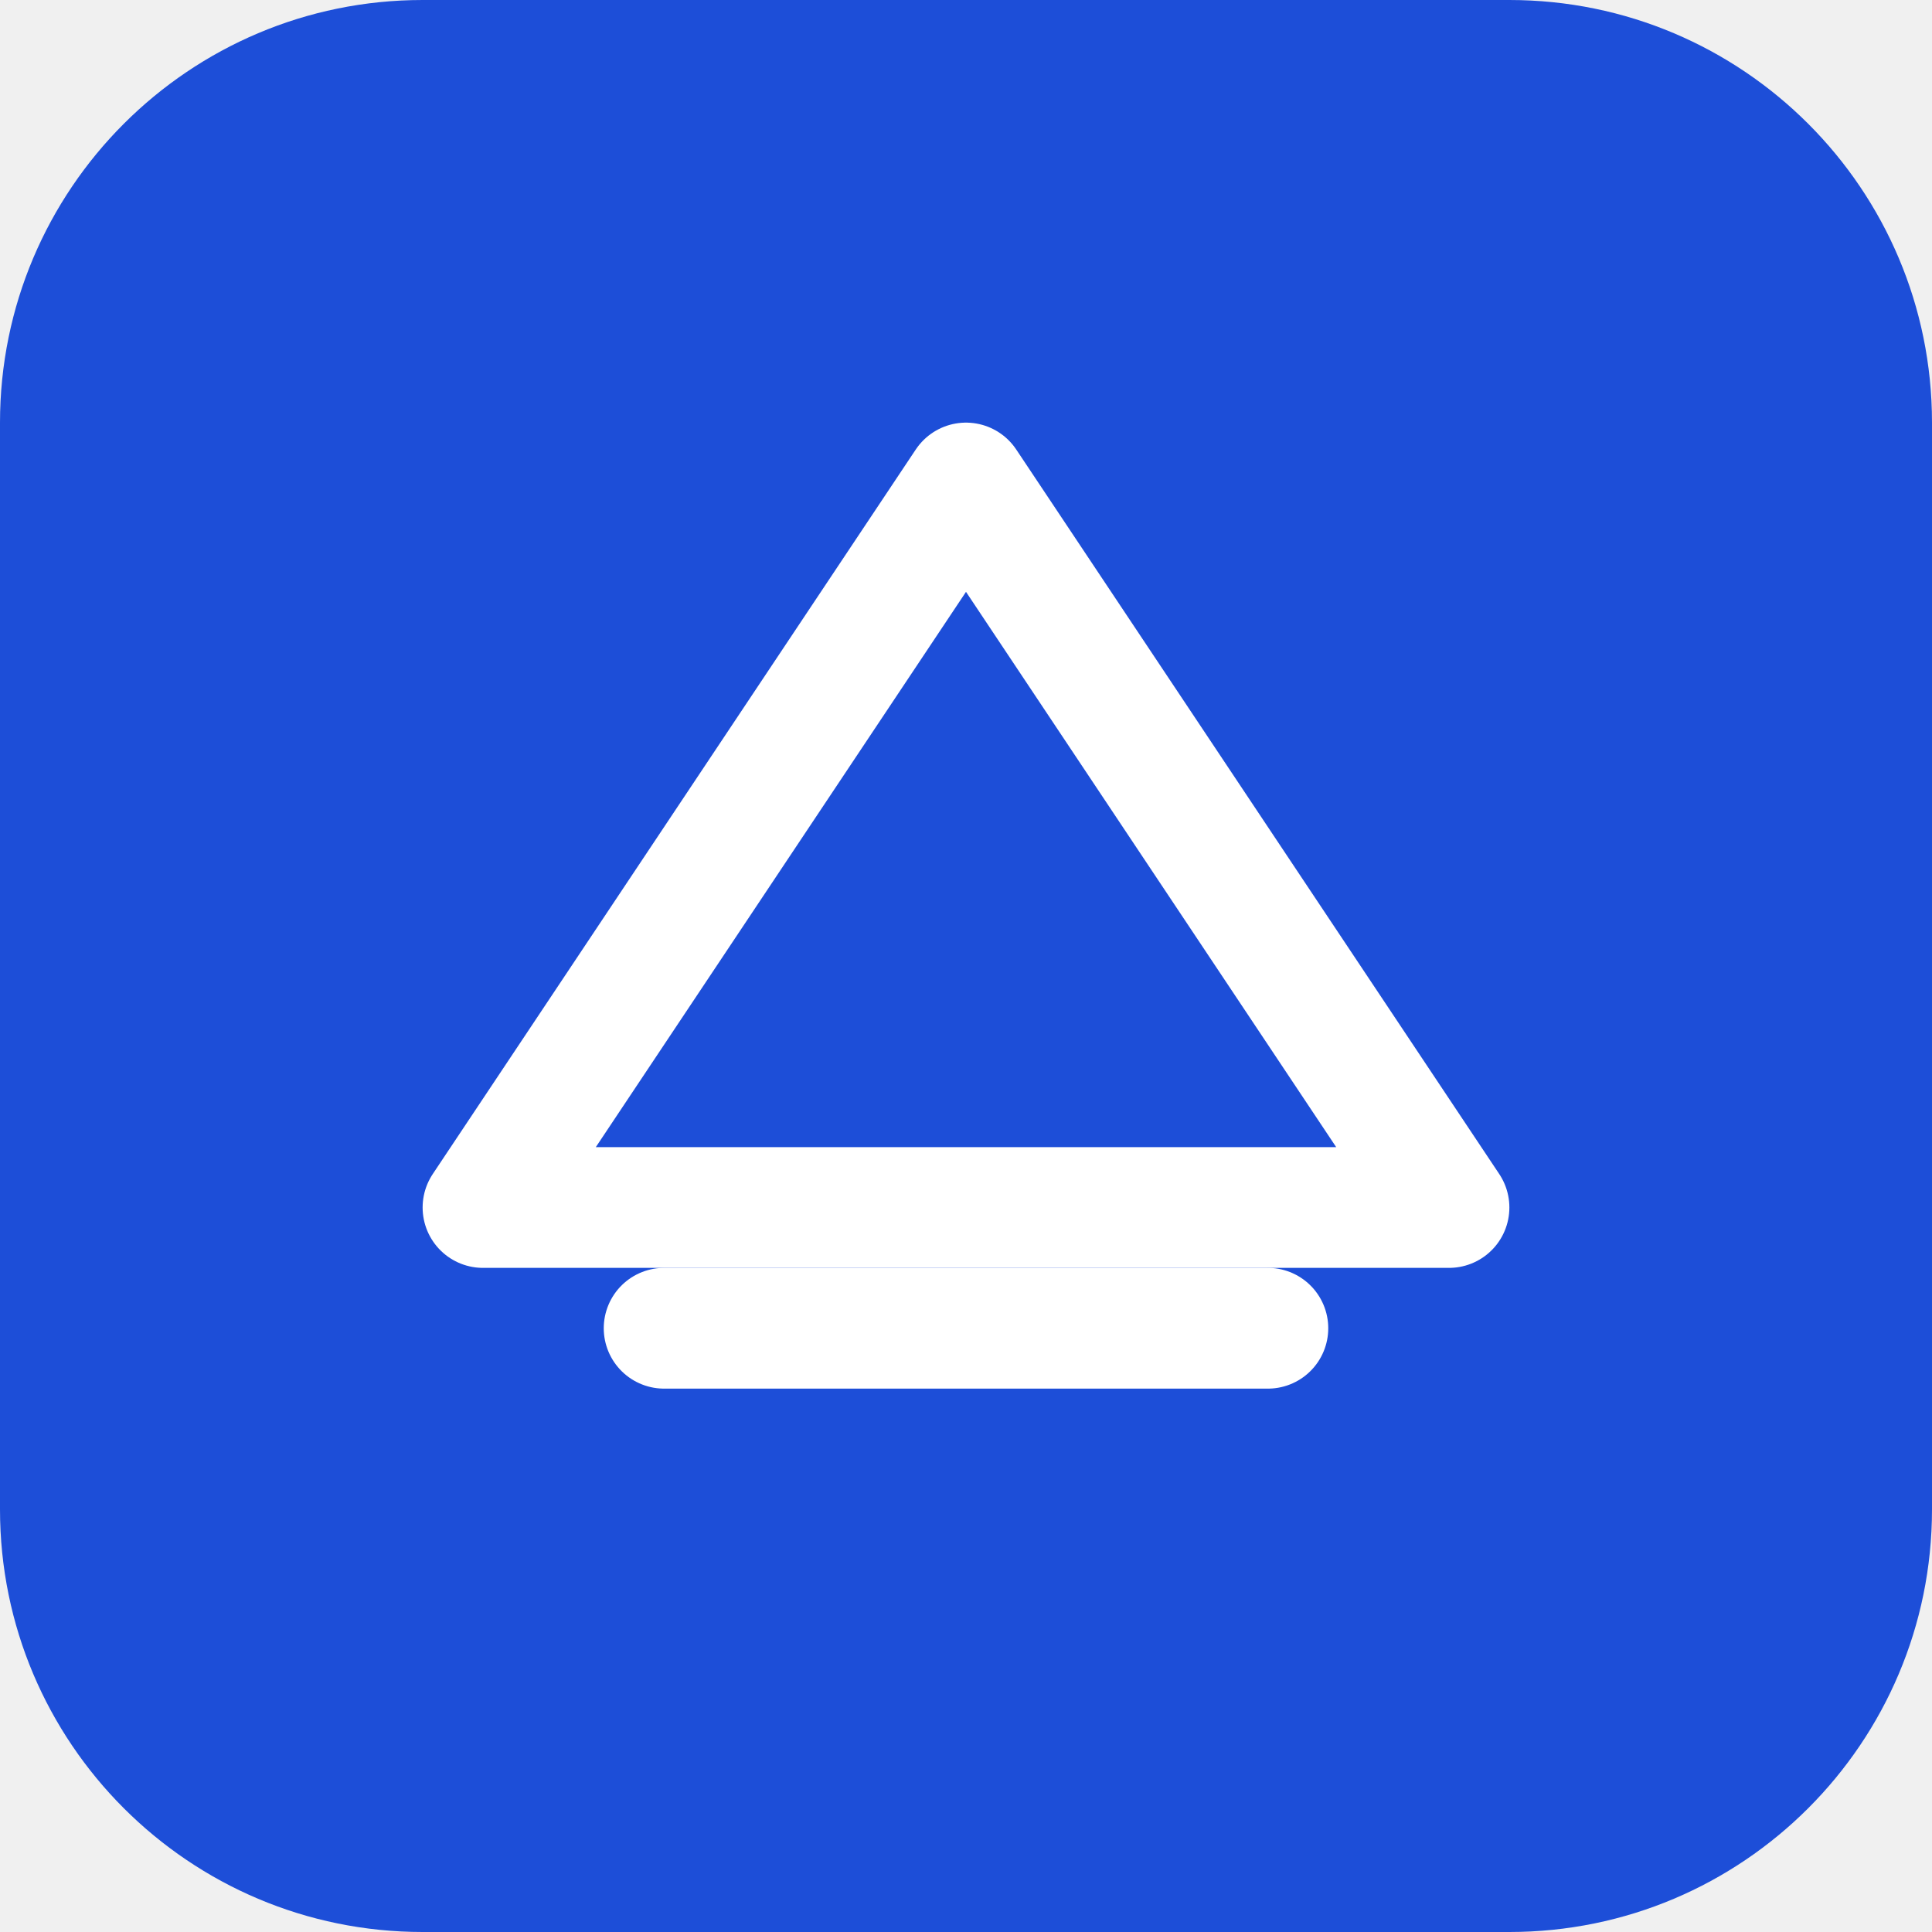
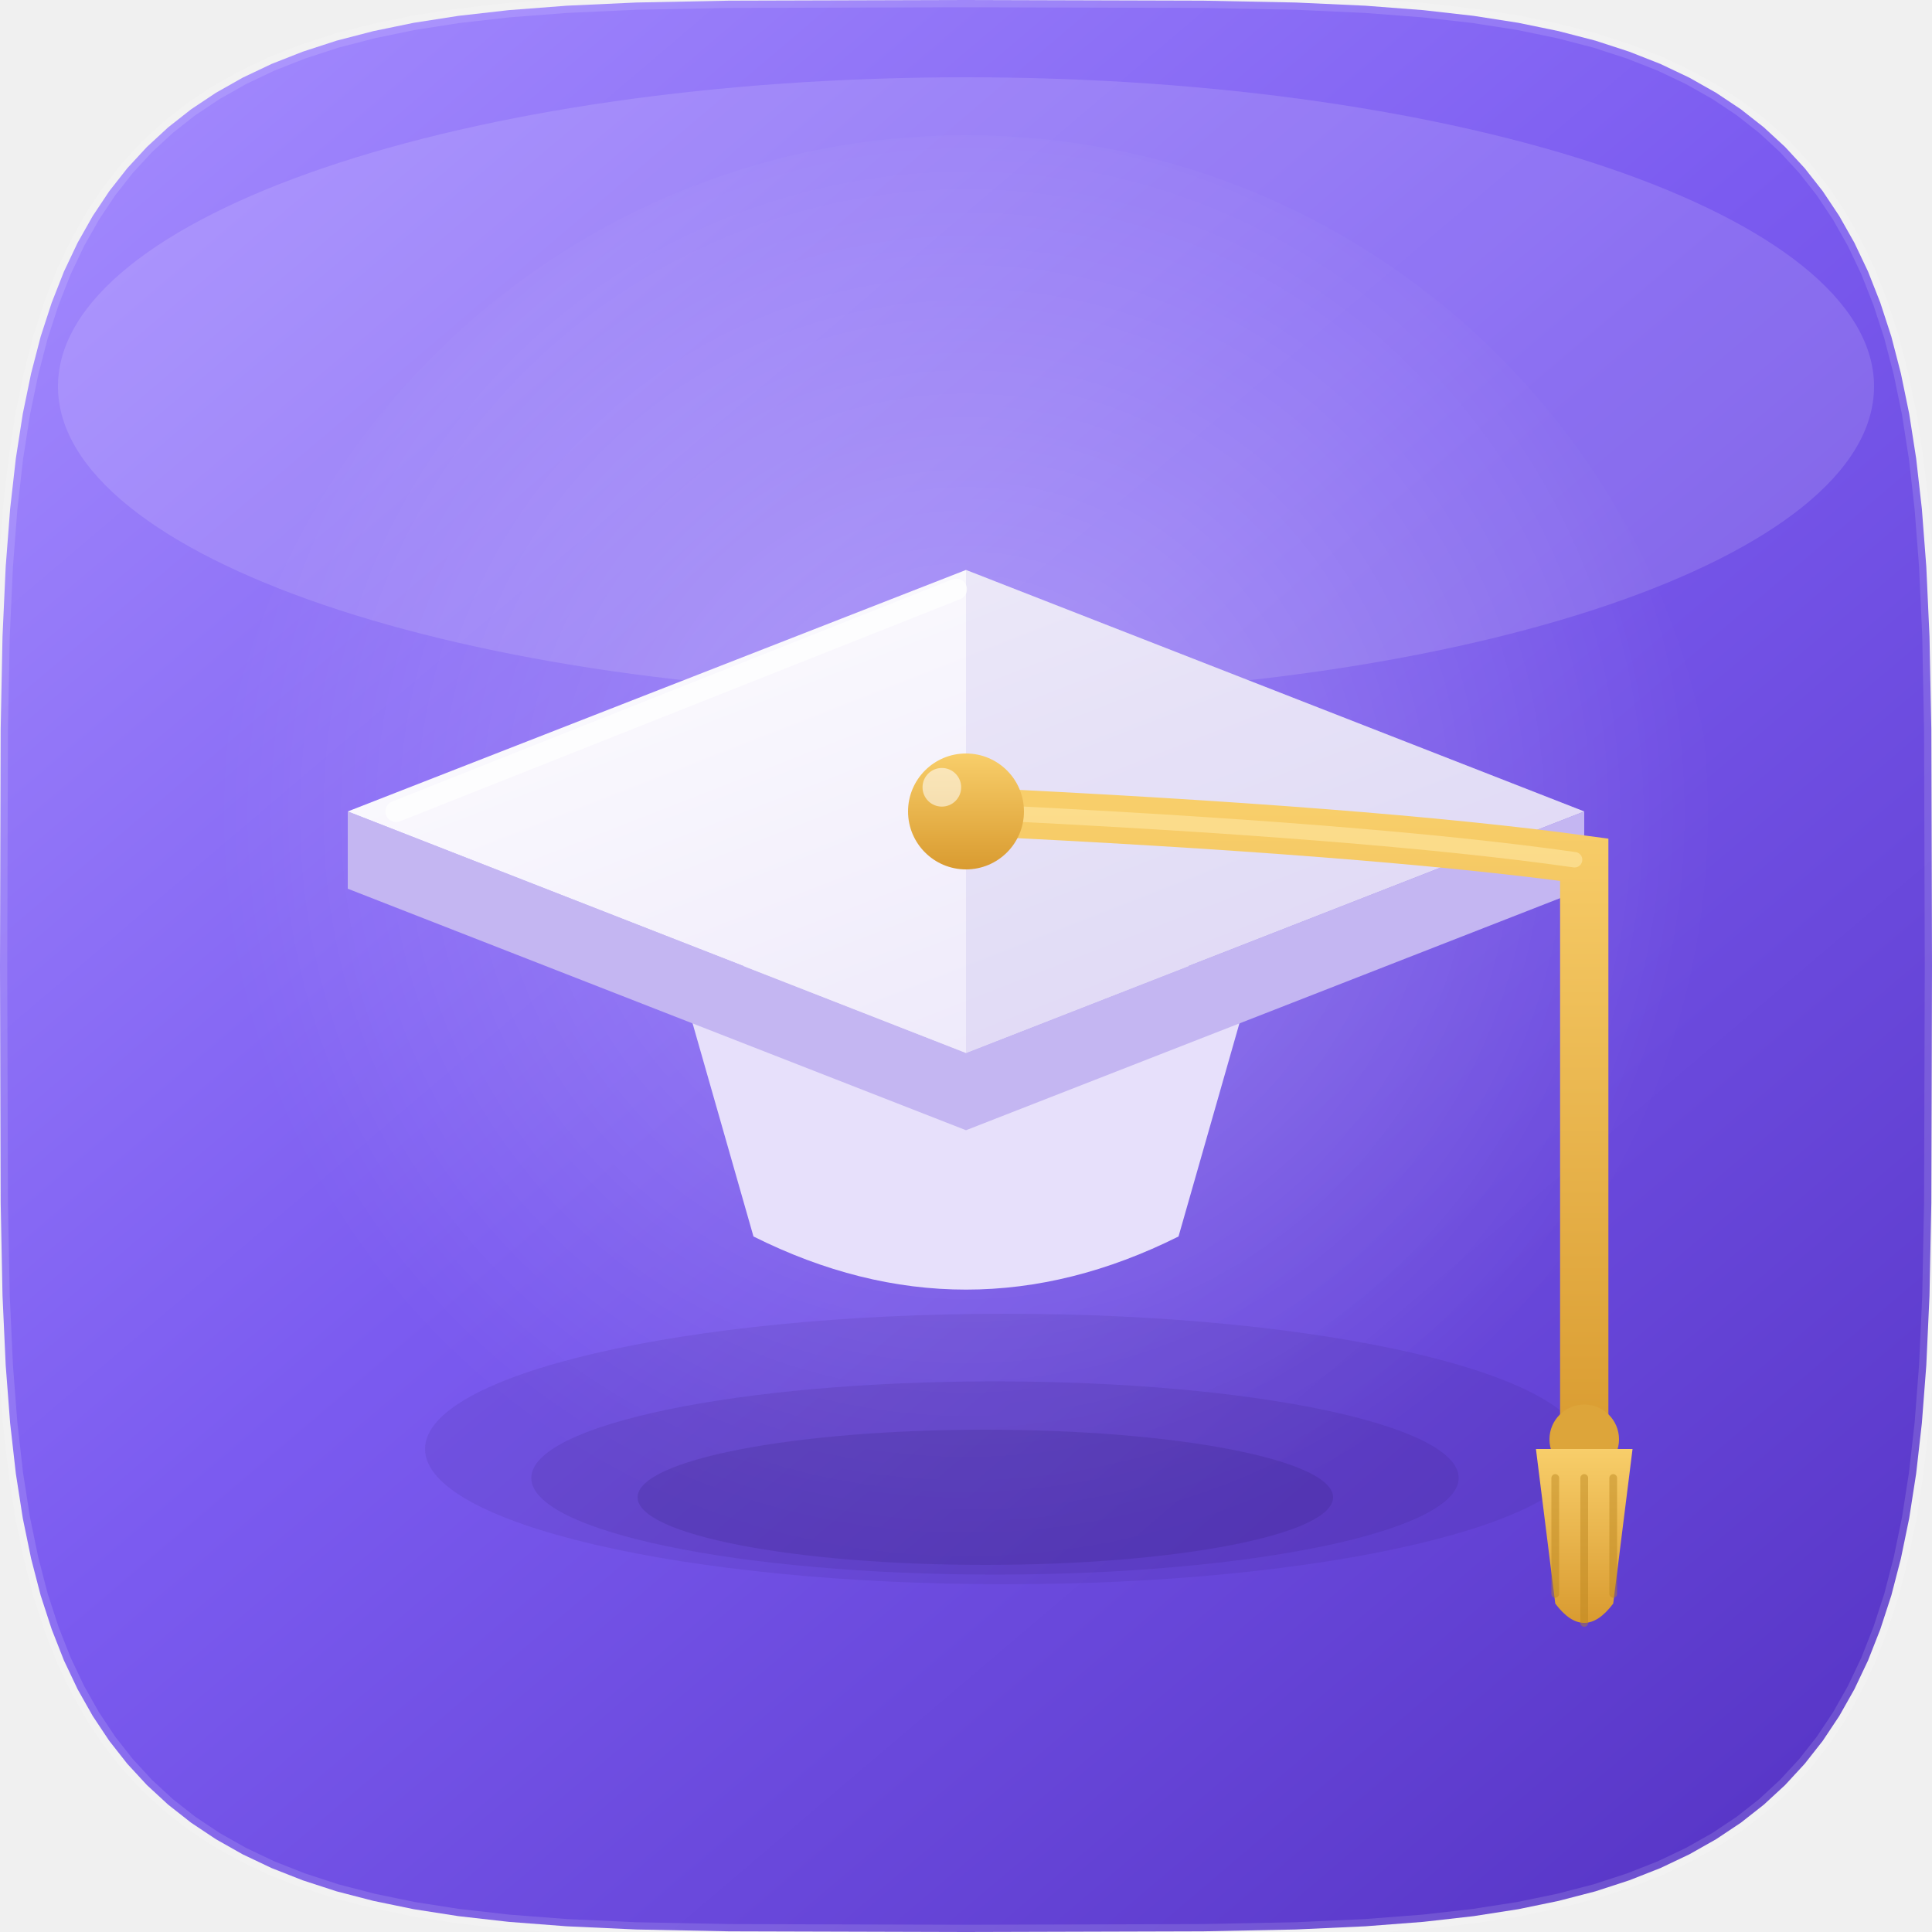
- <svg xmlns="http://www.w3.org/2000/svg" viewBox="0 0 64 64">
-   <rect width="64" height="64" rx="14" fill="#1d4ed8" />
-   <path d="M16 40 L32 16 L48 40 Z" fill="none" stroke="#fff" stroke-width="4" stroke-linejoin="round" />
-   <path d="M22 44 h20" stroke="#fff" stroke-width="4" stroke-linecap="round" />
+ <svg xmlns="http://www.w3.org/2000/svg" viewBox="0 0 200 200">
+   <defs>
+     <linearGradient id="gViolet" x1="0" y1="0" x2="0.85" y2="1">
+       <stop offset="0" stop-color="#A78FFF" />
+       <stop offset="0.5" stop-color="#7B5BF0" />
+       <stop offset="1" stop-color="#5836C7" />
+     </linearGradient>
+     <linearGradient id="gGold" x1="0" y1="0" x2="0" y2="1">
+       <stop offset="0" stop-color="#F8CE6A" />
+       <stop offset="1" stop-color="#D99B30" />
+     </linearGradient>
+     <linearGradient id="gBoard" x1="0" y1="0" x2="1" y2="1">
+       <stop offset="0" stop-color="#FFFFFF" />
+       <stop offset="1" stop-color="#E9E3F9" />
+     </linearGradient>
+     <radialGradient id="gHalo" cx="0.5" cy="0.45" r="0.5">
+       <stop offset="0" stop-color="#FFFFFF" stop-opacity="0.5" />
+       <stop offset="1" stop-color="#FFFFFF" stop-opacity="0" />
+     </radialGradient>
+     <clipPath id="sq">
+       <path d="M200.00 100.00 L199.93 124.54 L199.74 134.12 L199.41 141.34 L198.95 147.33 L198.36 152.54 L197.64 157.17 L196.78 161.34 L195.79 165.16 L194.65 168.66 L193.38 171.89 L191.96 174.88 L190.40 177.64 L188.69 180.21 L186.82 182.59 L184.79 184.79 L182.59 186.82 L180.21 188.69 L177.64 190.40 L174.88 191.96 L171.89 193.38 L168.66 194.65 L165.16 195.79 L161.34 196.78 L157.17 197.64 L152.54 198.36 L147.33 198.95 L141.34 199.41 L134.12 199.74 L124.54 199.93 L100.00 200.00 L75.46 199.93 L65.88 199.74 L58.66 199.41 L52.67 198.95 L47.46 198.36 L42.83 197.64 L38.66 196.78 L34.84 195.79 L31.34 194.65 L28.11 193.38 L25.12 191.96 L22.36 190.40 L19.79 188.69 L17.41 186.82 L15.21 184.79 L13.18 182.59 L11.31 180.21 L9.60 177.64 L8.04 174.88 L6.62 171.89 L5.35 168.66 L4.21 165.16 L3.22 161.34 L2.36 157.17 L1.64 152.54 L1.05 147.33 L0.59 141.34 L0.26 134.12 L0.07 124.54 L0.00 100.00 L0.07 75.46 L0.26 65.88 L0.59 58.66 L1.05 52.67 L1.64 47.46 L2.36 42.83 L3.22 38.66 L4.21 34.84 L5.35 31.34 L6.62 28.11 L8.04 25.12 L9.60 22.36 L11.31 19.79 L13.18 17.41 L15.21 15.21 L17.41 13.18 L19.79 11.31 L22.36 9.60 L25.12 8.04 L28.11 6.62 L31.34 5.35 L34.84 4.21 L38.66 3.22 L42.83 2.36 L47.46 1.64 L52.67 1.05 L58.66 0.59 L65.88 0.26 L75.46 0.07 L100.00 0.00 L124.54 0.07 L134.12 0.26 L141.34 0.59 L147.33 1.05 L152.54 1.64 L157.17 2.36 L161.34 3.22 L165.16 4.21 L168.66 5.35 L171.89 6.62 L174.88 8.04 L177.64 9.60 L180.21 11.31 L182.59 13.18 L184.79 15.21 L186.82 17.41 L188.69 19.79 L190.40 22.36 L191.96 25.12 L193.38 28.11 L194.65 31.34 L195.79 34.84 L196.78 38.66 L197.64 42.83 L198.36 47.46 L198.95 52.67 L199.41 58.66 L199.74 65.88 L199.93 75.46 Z" />
+     </clipPath>
+   </defs>
+   <g clip-path="url(#sq)">
+     <path d="M200.00 100.00 L199.93 124.54 L199.74 134.12 L199.41 141.34 L198.95 147.33 L198.36 152.54 L197.64 157.17 L196.78 161.34 L195.79 165.16 L194.65 168.66 L193.38 171.89 L191.96 174.88 L190.40 177.64 L188.69 180.21 L186.82 182.59 L184.79 184.79 L182.59 186.82 L180.21 188.69 L177.64 190.40 L174.88 191.96 L171.89 193.38 L168.66 194.65 L165.16 195.79 L161.34 196.78 L157.17 197.64 L152.54 198.36 L147.33 198.95 L141.34 199.41 L134.12 199.74 L124.54 199.93 L100.00 200.00 L75.46 199.93 L65.88 199.74 L58.66 199.41 L52.67 198.95 L47.46 198.36 L42.83 197.64 L38.66 196.78 L34.84 195.79 L31.34 194.65 L28.11 193.38 L25.12 191.96 L22.36 190.40 L19.79 188.69 L17.41 186.82 L15.21 184.79 L13.18 182.59 L11.31 180.21 L9.60 177.64 L8.04 174.88 L6.62 171.89 L5.35 168.66 L4.21 165.16 L3.22 161.34 L2.36 157.17 L1.64 152.54 L1.05 147.33 L0.59 141.34 L0.26 134.12 L0.07 124.54 L0.00 100.00 L0.07 75.46 L0.26 65.88 L0.59 58.66 L1.05 52.67 L1.64 47.46 L2.36 42.83 L3.22 38.66 L4.21 34.84 L5.35 31.34 L6.62 28.11 L8.04 25.12 L9.60 22.36 L11.31 19.79 L13.18 17.41 L15.21 15.21 L17.41 13.18 L19.79 11.31 L22.36 9.60 L25.12 8.04 L28.11 6.62 L31.34 5.35 L34.84 4.21 L38.66 3.22 L42.83 2.36 L47.46 1.64 L52.67 1.05 L58.66 0.59 L65.88 0.26 L75.46 0.07 L100.00 0.00 L124.54 0.07 L134.12 0.26 L141.34 0.59 L147.33 1.05 L152.54 1.64 L157.17 2.36 L161.34 3.22 L165.16 4.21 L168.66 5.35 L171.89 6.62 L174.88 8.04 L177.64 9.60 L180.21 11.31 L182.59 13.18 L184.79 15.21 L186.82 17.41 L188.69 19.79 L190.40 22.36 L191.96 25.12 L193.38 28.11 L194.65 31.34 L195.79 34.84 L196.78 38.66 L197.64 42.83 L198.36 47.46 L198.95 52.67 L199.41 58.66 L199.74 65.88 L199.93 75.46 Z" fill="url(#gViolet)" />
+     <ellipse cx="100" cy="40" rx="94" ry="32" fill="#FFFFFF" opacity="0.13" />
+     <circle cx="100" cy="92" r="78" fill="url(#gHalo)" opacity="0.55" />
+     <ellipse cx="104" cy="150" rx="60" ry="14" fill="#271463" opacity="0.10" />
+     <ellipse cx="103" cy="153" rx="48" ry="10" fill="#271463" opacity="0.12" />
+     <ellipse cx="102" cy="155" rx="36" ry="7" fill="#20105A" opacity="0.14" />
+     <path d="M70 100 L130 100 L122 128 Q100 139 78 128 Z" fill="#E7E0FB" />
+     <polygon points="164,84 100,109 36,84 36,92 100,117 164,92" fill="#C4B6F2" />
+     <polygon points="100,59 164,84 100,109 36,84" fill="url(#gBoard)" />
+     <polygon points="100,59 164,84 100,109" fill="#6B53C9" opacity="0.10" />
+     <path d="M41 84 L99 61" fill="none" stroke="#FFFFFF" stroke-width="2.2" stroke-linecap="round" opacity="0.7" />
+     <path d="M100 84 Q142 86 164 89 L164 150" fill="none" stroke="url(#gGold)" stroke-width="5" stroke-linecap="round" />
+     <path d="M100 84 Q142 86 163 89" fill="none" stroke="#FFE9A8" stroke-width="1.6" stroke-linecap="round" opacity="0.55" />
+     <circle cx="100" cy="84" r="6" fill="url(#gGold)" />
+     <circle cx="97.5" cy="81.5" r="2" fill="#FFFFFF" opacity="0.55" />
+     <circle cx="164" cy="149" r="3.6" fill="#DDA53A" />
+     <path d="M159 150 L169 150 L167 166 Q164 170 161 166 Z" fill="url(#gGold)" />
+     <path d="M161 153 L161 165 M164 153 L164 168 M167 153 L167 165" stroke="#B9831C" stroke-width="0.8" stroke-linecap="round" opacity="0.45" />
+   </g>
+   <path d="M200.00 100.00 L199.93 124.54 L199.74 134.12 L199.41 141.34 L198.95 147.33 L198.36 152.54 L197.64 157.17 L196.78 161.34 L195.79 165.16 L194.65 168.66 L193.38 171.89 L191.96 174.88 L190.40 177.64 L188.69 180.21 L186.82 182.59 L184.79 184.79 L182.59 186.82 L180.21 188.69 L177.64 190.40 L174.88 191.96 L171.89 193.38 L168.66 194.65 L165.16 195.79 L161.34 196.78 L157.17 197.64 L152.54 198.36 L147.33 198.95 L141.34 199.41 L134.12 199.74 L124.54 199.93 L100.00 200.00 L75.46 199.93 L65.88 199.74 L58.66 199.41 L52.67 198.95 L47.46 198.36 L42.83 197.64 L38.66 196.78 L34.84 195.79 L31.34 194.65 L28.11 193.38 L25.12 191.96 L22.36 190.40 L19.79 188.69 L17.41 186.82 L15.21 184.79 L13.18 182.59 L11.31 180.21 L9.60 177.64 L8.04 174.88 L6.62 171.89 L5.35 168.66 L4.21 165.16 L3.22 161.34 L2.36 157.17 L1.64 152.54 L1.05 147.33 L0.59 141.34 L0.26 134.12 L0.07 124.54 L0.00 100.00 L0.07 75.46 L0.26 65.88 L0.59 58.66 L1.05 52.67 L1.64 47.46 L2.36 42.83 L3.22 38.66 L4.21 34.84 L5.35 31.34 L6.62 28.11 L8.04 25.12 L9.60 22.36 L11.31 19.79 L13.18 17.41 L15.21 15.21 L17.41 13.18 L19.79 11.31 L22.36 9.60 L25.12 8.04 L28.11 6.62 L31.34 5.35 L34.84 4.21 L38.66 3.22 L42.83 2.36 L47.46 1.64 L52.67 1.05 L58.66 0.59 L65.88 0.26 L75.46 0.07 L100.00 0.00 L124.54 0.07 L134.12 0.26 L141.34 0.59 L147.33 1.05 L152.54 1.64 L157.17 2.36 L161.34 3.22 L165.16 4.21 L168.66 5.35 L171.89 6.62 L174.88 8.04 L177.64 9.60 L180.21 11.31 L182.59 13.18 L184.79 15.21 L186.82 17.41 L188.69 19.79 L190.40 22.36 L191.96 25.12 L193.38 28.11 L194.65 31.34 L195.79 34.84 L196.78 38.66 L197.64 42.83 L198.36 47.46 L198.95 52.67 L199.41 58.66 L199.74 65.88 L199.93 75.46 Z" fill="none" stroke="#FFFFFF" stroke-width="1.5" opacity="0.13" />
</svg>
